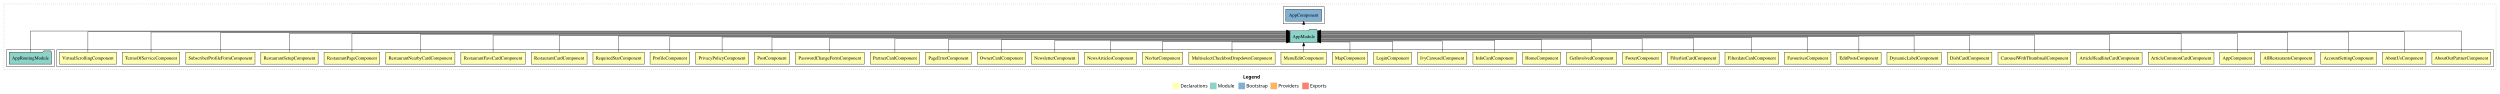
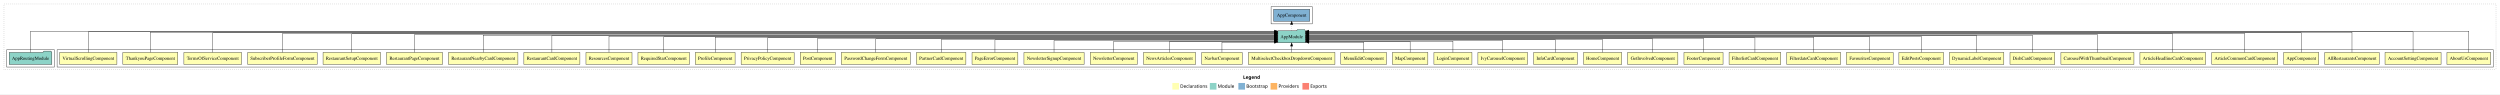
- <svg xmlns="http://www.w3.org/2000/svg" width="7565pt" height="284pt" viewBox="0.00 0.00 7565.00 284.00">
+ <svg xmlns="http://www.w3.org/2000/svg" width="7533pt" height="284pt" viewBox="0.00 0.00 7533.00 284.00">
  <g id="graph0" class="graph" transform="scale(1 1) rotate(0) translate(4 280)">
-     <polygon fill="white" stroke="transparent" points="-4,4 -4,-280 7561,-280 7561,4 -4,4" />
-     <text text-anchor="start" x="3757.51" y="-42.4" font-family="sans-serif" font-weight="bold" font-size="14.00">Legend</text>
-     <polygon fill="#ffffb3" stroke="transparent" points="3544.5,-10 3544.5,-30 3564.5,-30 3564.5,-10 3544.5,-10" />
-     <text text-anchor="start" x="3568.13" y="-15.4" font-family="sans-serif" font-size="14.00">  Declarations</text>
-     <polygon fill="#8dd3c7" stroke="transparent" points="3657.5,-10 3657.5,-30 3677.5,-30 3677.5,-10 3657.5,-10" />
-     <text text-anchor="start" x="3681.23" y="-15.4" font-family="sans-serif" font-size="14.00">  Module</text>
-     <polygon fill="#80b1d3" stroke="transparent" points="3743.5,-10 3743.5,-30 3763.5,-30 3763.5,-10 3743.5,-10" />
-     <text text-anchor="start" x="3767.28" y="-15.4" font-family="sans-serif" font-size="14.00">  Bootstrap</text>
-     <polygon fill="#fdb462" stroke="transparent" points="3840.5,-10 3840.5,-30 3860.5,-30 3860.5,-10 3840.5,-10" />
-     <text text-anchor="start" x="3864.17" y="-15.4" font-family="sans-serif" font-size="14.00">  Providers</text>
-     <polygon fill="#fb8072" stroke="transparent" points="3936.5,-10 3936.5,-30 3956.5,-30 3956.5,-10 3936.5,-10" />
-     <text text-anchor="start" x="3960.23" y="-15.4" font-family="sans-serif" font-size="14.00">  Exports</text>
+     <polygon fill="white" stroke="transparent" points="-4,4 -4,-280 7529,-280 7529,4 -4,4" />
+     <text text-anchor="start" x="3741.51" y="-42.4" font-family="sans-serif" font-weight="bold" font-size="14.00">Legend</text>
+     <polygon fill="#ffffb3" stroke="transparent" points="3528.5,-10 3528.5,-30 3548.5,-30 3548.5,-10 3528.5,-10" />
+     <text text-anchor="start" x="3552.13" y="-15.4" font-family="sans-serif" font-size="14.00">  Declarations</text>
+     <polygon fill="#8dd3c7" stroke="transparent" points="3641.5,-10 3641.5,-30 3661.5,-30 3661.5,-10 3641.5,-10" />
+     <text text-anchor="start" x="3665.23" y="-15.4" font-family="sans-serif" font-size="14.00">  Module</text>
+     <polygon fill="#80b1d3" stroke="transparent" points="3727.5,-10 3727.5,-30 3747.5,-30 3747.5,-10 3727.5,-10" />
+     <text text-anchor="start" x="3751.28" y="-15.4" font-family="sans-serif" font-size="14.00">  Bootstrap</text>
+     <polygon fill="#fdb462" stroke="transparent" points="3824.5,-10 3824.5,-30 3844.5,-30 3844.5,-10 3824.5,-10" />
+     <text text-anchor="start" x="3848.17" y="-15.4" font-family="sans-serif" font-size="14.00">  Providers</text>
+     <polygon fill="#fb8072" stroke="transparent" points="3920.5,-10 3920.5,-30 3940.5,-30 3940.5,-10 3920.5,-10" />
+     <text text-anchor="start" x="3944.23" y="-15.4" font-family="sans-serif" font-size="14.00">  Exports</text>
    <g id="clust1" class="cluster">
-       <polygon fill="none" stroke="black" stroke-dasharray="1,5" points="8,-70 8,-268 7549,-268 7549,-70 8,-70" />
+       <polygon fill="none" stroke="black" stroke-dasharray="1,5" points="8,-70 8,-268 7517,-268 7517,-70 8,-70" />
    </g>
    <g id="clust2" class="cluster">
-       <polygon fill="none" stroke="black" points="168,-78 168,-130 7541,-130 7541,-78 168,-78" />
+       <polygon fill="none" stroke="black" points="168,-78 168,-130 7509,-130 7509,-78 168,-78" />
    </g>
    <g id="clust45" class="cluster">
      <polygon fill="none" stroke="black" points="16,-78 16,-130 160,-130 160,-78 16,-78" />
    </g>
    <g id="clust47" class="cluster">
-       <polygon fill="none" stroke="black" points="3879,-208 3879,-260 4003,-260 4003,-208 3879,-208" />
+       <polygon fill="none" stroke="black" points="3826,-208 3826,-260 3950,-260 3950,-208 3826,-208" />
    </g>
    <g id="node1" class="node">
-       <polygon fill="#ffffb3" stroke="black" points="7533.02,-122 7354.98,-122 7354.98,-86 7533.02,-86 7533.02,-122" />
-       <text text-anchor="middle" x="7444" y="-99.8" font-family="Times,serif" font-size="14.00">AboutOurPartnerComponent</text>
+       <polygon fill="#ffffb3" stroke="black" points="7500.88,-122 7369.12,-122 7369.12,-86 7500.88,-86 7500.88,-122" />
+       <text text-anchor="middle" x="7435" y="-99.8" font-family="Times,serif" font-size="14.00">AboutUsComponent</text>
    </g>
    <g id="node43" class="node">
-       <polygon fill="#8dd3c7" stroke="black" points="3982.66,-187 3979.66,-191 3958.66,-191 3955.66,-187 3899.34,-187 3899.34,-151 3982.66,-151 3982.66,-187" />
-       <text text-anchor="middle" x="3941" y="-164.8" font-family="Times,serif" font-size="14.00">AppModule</text>
+       <polygon fill="#8dd3c7" stroke="black" points="3929.66,-187 3926.66,-191 3905.66,-191 3902.66,-187 3846.34,-187 3846.34,-151 3929.66,-151 3929.66,-187" />
+       <text text-anchor="middle" x="3888" y="-164.8" font-family="Times,serif" font-size="14.00">AppModule</text>
    </g>
    <g id="edge1" class="edge">
-       <path fill="none" stroke="black" d="M7444,-122.2C7444,-146.36 7444,-186 7444,-186 7444,-186 3992.78,-186 3992.78,-186" />
-       <polygon fill="black" stroke="black" points="3992.78,-182.5 3982.78,-186 3992.78,-189.5 3992.78,-182.5" />
+       <path fill="none" stroke="black" d="M7435,-122.2C7435,-146.36 7435,-186 7435,-186 7435,-186 3939.68,-186 3939.68,-186" />
+       <polygon fill="black" stroke="black" points="3939.68,-182.5 3929.68,-186 3939.68,-189.5 3939.68,-182.5" />
    </g>
    <g id="node2" class="node">
-       <polygon fill="#ffffb3" stroke="black" points="7336.88,-122 7205.12,-122 7205.12,-86 7336.88,-86 7336.88,-122" />
-       <text text-anchor="middle" x="7271" y="-99.8" font-family="Times,serif" font-size="14.00">AboutUsComponent</text>
+       <polygon fill="#ffffb3" stroke="black" points="7351.43,-122 7182.57,-122 7182.57,-86 7351.43,-86 7351.43,-122" />
+       <text text-anchor="middle" x="7267" y="-99.8" font-family="Times,serif" font-size="14.00">AccountSettingComponent</text>
    </g>
    <g id="edge2" class="edge">
-       <path fill="none" stroke="black" d="M7271,-122.15C7271,-145.76 7271,-184 7271,-184 7271,-184 3992.8,-184 3992.8,-184" />
-       <polygon fill="black" stroke="black" points="3992.8,-180.5 3982.8,-184 3992.8,-187.5 3992.8,-180.5" />
+       <path fill="none" stroke="black" d="M7267,-122.15C7267,-145.76 7267,-184 7267,-184 7267,-184 3939.81,-184 3939.81,-184" />
+       <polygon fill="black" stroke="black" points="3939.81,-180.5 3929.81,-184 3939.81,-187.5 3939.81,-180.5" />
    </g>
    <g id="node3" class="node">
-       <polygon fill="#ffffb3" stroke="black" points="7187.43,-122 7018.57,-122 7018.57,-86 7187.43,-86 7187.43,-122" />
-       <text text-anchor="middle" x="7103" y="-99.8" font-family="Times,serif" font-size="14.00">AccountSettingComponent</text>
+       <polygon fill="#ffffb3" stroke="black" points="7165.03,-122 7000.97,-122 7000.97,-86 7165.03,-86 7165.03,-122" />
+       <text text-anchor="middle" x="7083" y="-99.8" font-family="Times,serif" font-size="14.00">AllRestaurantsComponent</text>
    </g>
    <g id="edge3" class="edge">
-       <path fill="none" stroke="black" d="M7103,-122.32C7103,-145.66 7103,-183 7103,-183 7103,-183 3992.72,-183 3992.72,-183" />
-       <polygon fill="black" stroke="black" points="3992.72,-179.5 3982.72,-183 3992.72,-186.5 3992.72,-179.5" />
+       <path fill="none" stroke="black" d="M7083,-122.32C7083,-145.66 7083,-183 7083,-183 7083,-183 3939.86,-183 3939.86,-183" />
+       <polygon fill="black" stroke="black" points="3939.86,-179.5 3929.86,-183 3939.86,-186.5 3939.86,-179.5" />
    </g>
    <g id="node4" class="node">
-       <polygon fill="#ffffb3" stroke="black" points="7001.03,-122 6836.97,-122 6836.97,-86 7001.03,-86 7001.03,-122" />
-       <text text-anchor="middle" x="6919" y="-99.8" font-family="Times,serif" font-size="14.00">AllRestaurantsComponent</text>
+       <polygon fill="#ffffb3" stroke="black" points="6982.94,-122 6877.06,-122 6877.06,-86 6982.94,-86 6982.94,-122" />
+       <text text-anchor="middle" x="6930" y="-99.8" font-family="Times,serif" font-size="14.00">AppComponent</text>
    </g>
    <g id="edge4" class="edge">
-       <path fill="none" stroke="black" d="M6919,-122.25C6919,-145.02 6919,-181 6919,-181 6919,-181 3992.81,-181 3992.81,-181" />
-       <polygon fill="black" stroke="black" points="3992.81,-177.5 3982.81,-181 3992.81,-184.5 3992.81,-177.5" />
+       <path fill="none" stroke="black" d="M6930,-122.25C6930,-145.02 6930,-181 6930,-181 6930,-181 3939.85,-181 3939.85,-181" />
+       <polygon fill="black" stroke="black" points="3939.85,-177.5 3929.85,-181 3939.84,-184.5 3939.85,-177.5" />
    </g>
    <g id="node5" class="node">
-       <polygon fill="#ffffb3" stroke="black" points="6818.94,-122 6713.06,-122 6713.06,-86 6818.94,-86 6818.94,-122" />
-       <text text-anchor="middle" x="6766" y="-99.8" font-family="Times,serif" font-size="14.00">AppComponent</text>
+       <polygon fill="#ffffb3" stroke="black" points="6859.53,-122 6660.47,-122 6660.47,-86 6859.53,-86 6859.53,-122" />
+       <text text-anchor="middle" x="6760" y="-99.8" font-family="Times,serif" font-size="14.00">ArticleCommonCardComponent</text>
    </g>
    <g id="edge5" class="edge">
-       <path fill="none" stroke="black" d="M6766,-122.16C6766,-144.35 6766,-179 6766,-179 6766,-179 3992.85,-179 3992.85,-179" />
-       <polygon fill="black" stroke="black" points="3992.85,-175.5 3982.85,-179 3992.85,-182.5 3992.85,-175.5" />
+       <path fill="none" stroke="black" d="M6760,-122.16C6760,-144.35 6760,-179 6760,-179 6760,-179 3939.71,-179 3939.71,-179" />
+       <polygon fill="black" stroke="black" points="3939.71,-175.5 3929.71,-179 3939.71,-182.5 3939.71,-175.5" />
    </g>
    <g id="node6" class="node">
-       <polygon fill="#ffffb3" stroke="black" points="6695.53,-122 6496.47,-122 6496.47,-86 6695.53,-86 6695.53,-122" />
-       <text text-anchor="middle" x="6596" y="-99.8" font-family="Times,serif" font-size="14.00">ArticleCommonCardComponent</text>
+       <polygon fill="#ffffb3" stroke="black" points="6641.94,-122 6444.06,-122 6444.06,-86 6641.94,-86 6641.94,-122" />
+       <text text-anchor="middle" x="6543" y="-99.8" font-family="Times,serif" font-size="14.00">ArticleHeadlineCardComponent</text>
    </g>
    <g id="edge6" class="edge">
-       <path fill="none" stroke="black" d="M6596,-122.29C6596,-144.21 6596,-178 6596,-178 6596,-178 3992.7,-178 3992.7,-178" />
-       <polygon fill="black" stroke="black" points="3992.7,-174.5 3982.7,-178 3992.7,-181.5 3992.7,-174.5" />
+       <path fill="none" stroke="black" d="M6543,-122.29C6543,-144.21 6543,-178 6543,-178 6543,-178 3939.7,-178 3939.7,-178" />
+       <polygon fill="black" stroke="black" points="3939.7,-174.5 3929.7,-178 3939.7,-181.5 3939.7,-174.5" />
    </g>
    <g id="node7" class="node">
-       <polygon fill="#ffffb3" stroke="black" points="6477.94,-122 6280.06,-122 6280.06,-86 6477.94,-86 6477.94,-122" />
-       <text text-anchor="middle" x="6379" y="-99.8" font-family="Times,serif" font-size="14.00">ArticleHeadlineCardComponent</text>
+       <polygon fill="#ffffb3" stroke="black" points="6426.03,-122 6205.97,-122 6205.97,-86 6426.03,-86 6426.03,-122" />
+       <text text-anchor="middle" x="6316" y="-99.8" font-family="Times,serif" font-size="14.00">CarouselWithThumbnailComponent</text>
    </g>
    <g id="edge7" class="edge">
-       <path fill="none" stroke="black" d="M6379,-122.17C6379,-143.5 6379,-176 6379,-176 6379,-176 3992.8,-176 3992.8,-176" />
-       <polygon fill="black" stroke="black" points="3992.8,-172.5 3982.8,-176 3992.8,-179.5 3992.8,-172.5" />
+       <path fill="none" stroke="black" d="M6316,-122.17C6316,-143.5 6316,-176 6316,-176 6316,-176 3939.89,-176 3939.89,-176" />
+       <polygon fill="black" stroke="black" points="3939.89,-172.5 3929.89,-176 3939.89,-179.5 3939.89,-172.5" />
    </g>
    <g id="node8" class="node">
-       <polygon fill="#ffffb3" stroke="black" points="6262.03,-122 6041.97,-122 6041.97,-86 6262.03,-86 6262.03,-122" />
-       <text text-anchor="middle" x="6152" y="-99.8" font-family="Times,serif" font-size="14.00">CarouselWithThumbnailComponent</text>
+       <polygon fill="#ffffb3" stroke="black" points="6187.49,-122 6052.51,-122 6052.51,-86 6187.49,-86 6187.49,-122" />
+       <text text-anchor="middle" x="6120" y="-99.8" font-family="Times,serif" font-size="14.00">DishCardComponent</text>
    </g>
    <g id="edge8" class="edge">
-       <path fill="none" stroke="black" d="M6152,-122.03C6152,-142.77 6152,-174 6152,-174 6152,-174 3992.71,-174 3992.71,-174" />
-       <polygon fill="black" stroke="black" points="3992.71,-170.5 3982.71,-174 3992.71,-177.5 3992.71,-170.5" />
+       <path fill="none" stroke="black" d="M6120,-122.03C6120,-142.77 6120,-174 6120,-174 6120,-174 3940.1,-174 3940.1,-174" />
+       <polygon fill="black" stroke="black" points="3940.1,-170.5 3930.1,-174 3940.1,-177.5 3940.1,-170.5" />
    </g>
    <g id="node9" class="node">
-       <polygon fill="#ffffb3" stroke="black" points="6023.49,-122 5888.51,-122 5888.51,-86 6023.49,-86 6023.49,-122" />
-       <text text-anchor="middle" x="5956" y="-99.8" font-family="Times,serif" font-size="14.00">DishCardComponent</text>
+       <polygon fill="#ffffb3" stroke="black" points="6034.02,-122 5869.98,-122 5869.98,-86 6034.02,-86 6034.02,-122" />
+       <text text-anchor="middle" x="5952" y="-99.8" font-family="Times,serif" font-size="14.00">DynamicLabelComponent</text>
    </g>
    <g id="edge9" class="edge">
-       <path fill="none" stroke="black" d="M5956,-122.13C5956,-142.57 5956,-173 5956,-173 5956,-173 3993.09,-173 3993.09,-173" />
-       <polygon fill="black" stroke="black" points="3993.09,-169.5 3983.09,-173 3993.09,-176.5 3993.09,-169.5" />
+       <path fill="none" stroke="black" d="M5952,-122.13C5952,-142.57 5952,-173 5952,-173 5952,-173 3939.7,-173 3939.7,-173" />
+       <polygon fill="black" stroke="black" points="3939.7,-169.5 3929.7,-173 3939.7,-176.5 3939.7,-169.5" />
    </g>
    <g id="node10" class="node">
-       <polygon fill="#ffffb3" stroke="black" points="5870.02,-122 5705.98,-122 5705.98,-86 5870.02,-86 5870.02,-122" />
-       <text text-anchor="middle" x="5788" y="-99.8" font-family="Times,serif" font-size="14.00">DynamicLabelComponent</text>
+       <polygon fill="#ffffb3" stroke="black" points="5852.23,-122 5717.77,-122 5717.77,-86 5852.23,-86 5852.23,-122" />
+       <text text-anchor="middle" x="5785" y="-99.8" font-family="Times,serif" font-size="14.00">EditPostsComponent</text>
    </g>
    <g id="edge10" class="edge">
-       <path fill="none" stroke="black" d="M5788,-122.31C5788,-142.15 5788,-171 5788,-171 5788,-171 3993.05,-171 3993.05,-171" />
-       <polygon fill="black" stroke="black" points="3993.05,-167.5 3983.05,-171 3993.05,-174.5 3993.05,-167.5" />
+       <path fill="none" stroke="black" d="M5785,-122.31C5785,-142.15 5785,-171 5785,-171 5785,-171 3939.83,-171 3939.83,-171" />
+       <polygon fill="black" stroke="black" points="3939.83,-167.5 3929.83,-171 3939.83,-174.5 3939.83,-167.5" />
    </g>
    <g id="node11" class="node">
-       <polygon fill="#ffffb3" stroke="black" points="5688.23,-122 5553.77,-122 5553.77,-86 5688.23,-86 5688.23,-122" />
-       <text text-anchor="middle" x="5621" y="-99.8" font-family="Times,serif" font-size="14.00">EditPostsComponent</text>
+       <polygon fill="#ffffb3" stroke="black" points="5700.43,-122 5559.57,-122 5559.57,-86 5700.43,-86 5700.43,-122" />
+       <text text-anchor="middle" x="5630" y="-99.8" font-family="Times,serif" font-size="14.00">FavouritesComponent</text>
    </g>
    <g id="edge11" class="edge">
-       <path fill="none" stroke="black" d="M5621,-122.11C5621,-141.34 5621,-169 5621,-169 5621,-169 3992.95,-169 3992.95,-169" />
-       <polygon fill="black" stroke="black" points="3992.95,-165.5 3982.95,-169 3992.95,-172.5 3992.95,-165.5" />
+       <path fill="none" stroke="black" d="M5630,-122.11C5630,-141.34 5630,-169 5630,-169 5630,-169 3939.77,-169 3939.77,-169" />
+       <polygon fill="black" stroke="black" points="3939.77,-165.5 3929.77,-169 3939.77,-172.5 3939.77,-165.5" />
    </g>
    <g id="node12" class="node">
-       <polygon fill="#ffffb3" stroke="black" points="5536.43,-122 5395.57,-122 5395.57,-86 5536.43,-86 5536.43,-122" />
-       <text text-anchor="middle" x="5466" y="-99.8" font-family="Times,serif" font-size="14.00">FavouritesComponent</text>
+       <polygon fill="#ffffb3" stroke="black" points="5542.19,-122 5379.81,-122 5379.81,-86 5542.19,-86 5542.19,-122" />
+       <text text-anchor="middle" x="5461" y="-99.8" font-family="Times,serif" font-size="14.00">FilterdateCardComponent</text>
    </g>
    <g id="edge12" class="edge">
-       <path fill="none" stroke="black" d="M5466,-122.17C5466,-141.09 5466,-168 5466,-168 5466,-168 3992.98,-168 3992.98,-168" />
-       <polygon fill="black" stroke="black" points="3992.98,-164.5 3982.98,-168 3992.98,-171.5 3992.98,-164.5" />
+       <path fill="none" stroke="black" d="M5461,-122.17C5461,-141.09 5461,-168 5461,-168 5461,-168 3939.67,-168 3939.67,-168" />
+       <polygon fill="black" stroke="black" points="3939.67,-164.5 3929.67,-168 3939.67,-171.5 3939.67,-164.5" />
    </g>
    <g id="node13" class="node">
-       <polygon fill="#ffffb3" stroke="black" points="5378.19,-122 5215.81,-122 5215.81,-86 5378.19,-86 5378.19,-122" />
-       <text text-anchor="middle" x="5297" y="-99.8" font-family="Times,serif" font-size="14.00">FilterdateCardComponent</text>
+       <polygon fill="#ffffb3" stroke="black" points="5361.99,-122 5206.01,-122 5206.01,-86 5361.99,-86 5361.99,-122" />
+       <text text-anchor="middle" x="5284" y="-99.8" font-family="Times,serif" font-size="14.00">FilterlistCardComponent</text>
    </g>
    <g id="edge13" class="edge">
-       <path fill="none" stroke="black" d="M5297,-122.27C5297,-140.56 5297,-166 5297,-166 5297,-166 3992.7,-166 3992.7,-166" />
-       <polygon fill="black" stroke="black" points="3992.7,-162.5 3982.7,-166 3992.7,-169.5 3992.7,-162.5" />
+       <path fill="none" stroke="black" d="M5284,-122.27C5284,-140.56 5284,-166 5284,-166 5284,-166 3939.78,-166 3939.78,-166" />
+       <polygon fill="black" stroke="black" points="3939.78,-162.5 3929.78,-166 3939.78,-169.5 3939.78,-162.5" />
    </g>
    <g id="node14" class="node">
-       <polygon fill="#ffffb3" stroke="black" points="5197.99,-122 5042.01,-122 5042.01,-86 5197.99,-86 5197.99,-122" />
-       <text text-anchor="middle" x="5120" y="-99.8" font-family="Times,serif" font-size="14.00">FilterlistCardComponent</text>
+       <polygon fill="#ffffb3" stroke="black" points="5187.88,-122 5070.12,-122 5070.12,-86 5187.88,-86 5187.88,-122" />
+       <text text-anchor="middle" x="5129" y="-99.8" font-family="Times,serif" font-size="14.00">FooterComponent</text>
    </g>
    <g id="edge14" class="edge">
-       <path fill="none" stroke="black" d="M5120,-122.3C5120,-140.27 5120,-165 5120,-165 5120,-165 3992.96,-165 3992.96,-165" />
-       <polygon fill="black" stroke="black" points="3992.96,-161.5 3982.96,-165 3992.96,-168.5 3992.96,-161.5" />
+       <path fill="none" stroke="black" d="M5129,-122.3C5129,-140.27 5129,-165 5129,-165 5129,-165 3940,-165 3940,-165" />
+       <polygon fill="black" stroke="black" points="3940,-161.5 3930,-165 3940,-168.5 3940,-161.5" />
    </g>
    <g id="node15" class="node">
-       <polygon fill="#ffffb3" stroke="black" points="5023.88,-122 4906.12,-122 4906.12,-86 5023.88,-86 5023.88,-122" />
-       <text text-anchor="middle" x="4965" y="-99.8" font-family="Times,serif" font-size="14.00">FooterComponent</text>
+       <polygon fill="#ffffb3" stroke="black" points="5051.81,-122 4900.19,-122 4900.19,-86 5051.81,-86 5051.81,-122" />
+       <text text-anchor="middle" x="4976" y="-99.8" font-family="Times,serif" font-size="14.00">GetInvolvedComponent</text>
    </g>
    <g id="edge15" class="edge">
-       <path fill="none" stroke="black" d="M4965,-122.02C4965,-139.37 4965,-163 4965,-163 4965,-163 3992.73,-163 3992.73,-163" />
-       <polygon fill="black" stroke="black" points="3992.73,-159.5 3982.73,-163 3992.73,-166.5 3992.73,-159.5" />
+       <path fill="none" stroke="black" d="M4976,-122.02C4976,-139.37 4976,-163 4976,-163 4976,-163 3939.98,-163 3939.98,-163" />
+       <polygon fill="black" stroke="black" points="3939.98,-159.5 3929.98,-163 3939.98,-166.5 3939.98,-159.5" />
    </g>
    <g id="node16" class="node">
-       <polygon fill="#ffffb3" stroke="black" points="4887.81,-122 4736.19,-122 4736.19,-86 4887.81,-86 4887.81,-122" />
-       <text text-anchor="middle" x="4812" y="-99.8" font-family="Times,serif" font-size="14.00">GetInvolvedComponent</text>
+       <polygon fill="#ffffb3" stroke="black" points="4882.55,-122 4767.45,-122 4767.45,-86 4882.55,-86 4882.55,-122" />
+       <text text-anchor="middle" x="4825" y="-99.8" font-family="Times,serif" font-size="14.00">HomeComponent</text>
    </g>
    <g id="edge16" class="edge">
-       <path fill="none" stroke="black" d="M4812,-122.04C4812,-138.73 4812,-161 4812,-161 4812,-161 3992.72,-161 3992.72,-161" />
-       <polygon fill="black" stroke="black" points="3992.72,-157.5 3982.72,-161 3992.72,-164.5 3992.72,-157.5" />
+       <path fill="none" stroke="black" d="M4825,-122.04C4825,-138.73 4825,-161 4825,-161 4825,-161 3939.78,-161 3939.78,-161" />
+       <polygon fill="black" stroke="black" points="3939.78,-157.5 3929.78,-161 3939.78,-164.5 3939.78,-157.5" />
    </g>
    <g id="node17" class="node">
-       <polygon fill="#ffffb3" stroke="black" points="4718.55,-122 4603.45,-122 4603.45,-86 4718.55,-86 4718.55,-122" />
-       <text text-anchor="middle" x="4661" y="-99.8" font-family="Times,serif" font-size="14.00">HomeComponent</text>
+       <polygon fill="#ffffb3" stroke="black" points="4748.87,-122 4617.13,-122 4617.13,-86 4748.87,-86 4748.87,-122" />
+       <text text-anchor="middle" x="4683" y="-99.8" font-family="Times,serif" font-size="14.00">InfoCardComponent</text>
    </g>
    <g id="edge17" class="edge">
-       <path fill="none" stroke="black" d="M4661,-122.03C4661,-138.4 4661,-160 4661,-160 4661,-160 3992.82,-160 3992.82,-160" />
-       <polygon fill="black" stroke="black" points="3992.82,-156.5 3982.82,-160 3992.82,-163.5 3992.82,-156.5" />
+       <path fill="none" stroke="black" d="M4683,-122.03C4683,-138.4 4683,-160 4683,-160 4683,-160 3939.9,-160 3939.9,-160" />
+       <polygon fill="black" stroke="black" points="3939.9,-156.5 3929.9,-160 3939.9,-163.5 3939.9,-156.5" />
    </g>
    <g id="node18" class="node">
-       <polygon fill="#ffffb3" stroke="black" points="4584.87,-122 4453.13,-122 4453.13,-86 4584.87,-86 4584.87,-122" />
-       <text text-anchor="middle" x="4519" y="-99.8" font-family="Times,serif" font-size="14.00">InfoCardComponent</text>
+       <polygon fill="#ffffb3" stroke="black" points="4598.75,-122 4449.25,-122 4449.25,-86 4598.75,-86 4598.75,-122" />
+       <text text-anchor="middle" x="4524" y="-99.8" font-family="Times,serif" font-size="14.00">IvyCarouselComponent</text>
    </g>
    <g id="edge18" class="edge">
-       <path fill="none" stroke="black" d="M4519,-122.28C4519,-137.95 4519,-158 4519,-158 4519,-158 3993.03,-158 3993.03,-158" />
-       <polygon fill="black" stroke="black" points="3993.03,-154.5 3983.03,-158 3993.03,-161.5 3993.03,-154.5" />
+       <path fill="none" stroke="black" d="M4524,-122.28C4524,-137.95 4524,-158 4524,-158 4524,-158 3939.73,-158 3939.73,-158" />
+       <polygon fill="black" stroke="black" points="3939.73,-154.5 3929.73,-158 3939.73,-161.5 3939.73,-154.5" />
    </g>
    <g id="node19" class="node">
-       <polygon fill="#ffffb3" stroke="black" points="4434.75,-122 4285.25,-122 4285.25,-86 4434.75,-86 4434.75,-122" />
-       <text text-anchor="middle" x="4360" y="-99.8" font-family="Times,serif" font-size="14.00">IvyCarouselComponent</text>
+       <polygon fill="#ffffb3" stroke="black" points="4431.28,-122 4316.72,-122 4316.72,-86 4431.28,-86 4431.28,-122" />
+       <text text-anchor="middle" x="4374" y="-99.8" font-family="Times,serif" font-size="14.00">LoginComponent</text>
    </g>
    <g id="edge19" class="edge">
-       <path fill="none" stroke="black" d="M4360,-122.19C4360,-137.18 4360,-156 4360,-156 4360,-156 3992.71,-156 3992.71,-156" />
-       <polygon fill="black" stroke="black" points="3992.71,-152.5 3982.71,-156 3992.71,-159.5 3992.71,-152.5" />
+       <path fill="none" stroke="black" d="M4374,-122.19C4374,-137.18 4374,-156 4374,-156 4374,-156 3939.86,-156 3939.86,-156" />
+       <polygon fill="black" stroke="black" points="3939.86,-152.5 3929.86,-156 3939.86,-159.5 3939.86,-152.5" />
    </g>
    <g id="node20" class="node">
-       <polygon fill="#ffffb3" stroke="black" points="4267.28,-122 4152.72,-122 4152.72,-86 4267.28,-86 4267.28,-122" />
-       <text text-anchor="middle" x="4210" y="-99.8" font-family="Times,serif" font-size="14.00">LoginComponent</text>
+       <polygon fill="#ffffb3" stroke="black" points="4298.49,-122 4191.51,-122 4191.51,-86 4298.49,-86 4298.49,-122" />
+       <text text-anchor="middle" x="4245" y="-99.8" font-family="Times,serif" font-size="14.00">MapComponent</text>
    </g>
    <g id="edge20" class="edge">
-       <path fill="none" stroke="black" d="M4210,-122.12C4210,-136.78 4210,-155 4210,-155 4210,-155 3992.74,-155 3992.74,-155" />
-       <polygon fill="black" stroke="black" points="3992.74,-151.5 3982.74,-155 3992.74,-158.5 3992.74,-151.5" />
+       <path fill="none" stroke="black" d="M4245,-122.12C4245,-136.78 4245,-155 4245,-155 4245,-155 3940,-155 3940,-155" />
+       <polygon fill="black" stroke="black" points="3940,-151.5 3930,-155 3940,-158.5 3940,-151.5" />
    </g>
    <g id="node21" class="node">
-       <polygon fill="#ffffb3" stroke="black" points="4134.49,-122 4027.51,-122 4027.51,-86 4134.49,-86 4134.49,-122" />
-       <text text-anchor="middle" x="4081" y="-99.8" font-family="Times,serif" font-size="14.00">MapComponent</text>
+       <polygon fill="#ffffb3" stroke="black" points="4173.83,-122 4036.17,-122 4036.17,-86 4173.83,-86 4173.83,-122" />
+       <text text-anchor="middle" x="4105" y="-99.8" font-family="Times,serif" font-size="14.00">MenuEditComponent</text>
    </g>
    <g id="edge21" class="edge">
-       <path fill="none" stroke="black" d="M4081,-122.25C4081,-136.18 4081,-153 4081,-153 4081,-153 3993,-153 3993,-153" />
-       <polygon fill="black" stroke="black" points="3993,-149.5 3983,-153 3993,-156.5 3993,-149.5" />
+       <path fill="none" stroke="black" d="M4105,-122.25C4105,-136.18 4105,-153 4105,-153 4105,-153 3939.84,-153 3939.84,-153" />
+       <polygon fill="black" stroke="black" points="3939.84,-149.5 3929.84,-153 3939.84,-156.5 3939.84,-149.5" />
    </g>
    <g id="node22" class="node">
-       <polygon fill="#ffffb3" stroke="black" points="4009.83,-122 3872.17,-122 3872.17,-86 4009.83,-86 4009.83,-122" />
-       <text text-anchor="middle" x="3941" y="-99.8" font-family="Times,serif" font-size="14.00">MenuEditComponent</text>
+       <polygon fill="#ffffb3" stroke="black" points="4018.46,-122 3757.54,-122 3757.54,-86 4018.46,-86 4018.46,-122" />
+       <text text-anchor="middle" x="3888" y="-99.8" font-family="Times,serif" font-size="14.00">MultiselectCheckboxDropdownComponent</text>
    </g>
    <g id="edge22" class="edge">
-       <path fill="none" stroke="black" d="M3941,-122.11C3941,-122.11 3941,-140.99 3941,-140.99" />
-       <polygon fill="black" stroke="black" points="3937.5,-140.99 3941,-150.99 3944.5,-140.99 3937.5,-140.99" />
+       <path fill="none" stroke="black" d="M3888,-122.11C3888,-122.11 3888,-140.99 3888,-140.99" />
+       <polygon fill="black" stroke="black" points="3884.5,-140.99 3888,-150.99 3891.5,-140.99 3884.5,-140.99" />
    </g>
    <g id="node23" class="node">
-       <polygon fill="#ffffb3" stroke="black" points="3854.46,-122 3593.54,-122 3593.54,-86 3854.46,-86 3854.46,-122" />
-       <text text-anchor="middle" x="3724" y="-99.8" font-family="Times,serif" font-size="14.00">MultiselectCheckboxDropdownComponent</text>
+       <polygon fill="#ffffb3" stroke="black" points="3739.03,-122 3616.97,-122 3616.97,-86 3739.03,-86 3739.03,-122" />
+       <text text-anchor="middle" x="3678" y="-99.8" font-family="Times,serif" font-size="14.00">NavbarComponent</text>
    </g>
    <g id="edge23" class="edge">
-       <path fill="none" stroke="black" d="M3724,-122.25C3724,-136.18 3724,-153 3724,-153 3724,-153 3889.16,-153 3889.16,-153" />
-       <polygon fill="black" stroke="black" points="3889.16,-156.5 3899.16,-153 3889.16,-149.5 3889.16,-156.5" />
+       <path fill="none" stroke="black" d="M3678,-122.25C3678,-136.18 3678,-153 3678,-153 3678,-153 3836.26,-153 3836.26,-153" />
+       <polygon fill="black" stroke="black" points="3836.26,-156.5 3846.26,-153 3836.26,-149.5 3836.26,-156.5" />
    </g>
    <g id="node24" class="node">
-       <polygon fill="#ffffb3" stroke="black" points="3575.03,-122 3452.97,-122 3452.97,-86 3575.03,-86 3575.03,-122" />
-       <text text-anchor="middle" x="3514" y="-99.8" font-family="Times,serif" font-size="14.00">NavbarComponent</text>
+       <polygon fill="#ffffb3" stroke="black" points="3598.52,-122 3441.48,-122 3441.48,-86 3598.52,-86 3598.52,-122" />
+       <text text-anchor="middle" x="3520" y="-99.8" font-family="Times,serif" font-size="14.00">NewsArticlesComponent</text>
    </g>
    <g id="edge24" class="edge">
-       <path fill="none" stroke="black" d="M3514,-122.12C3514,-136.78 3514,-155 3514,-155 3514,-155 3889.28,-155 3889.28,-155" />
-       <polygon fill="black" stroke="black" points="3889.28,-158.5 3899.28,-155 3889.28,-151.5 3889.28,-158.5" />
+       <path fill="none" stroke="black" d="M3520,-122.12C3520,-136.78 3520,-155 3520,-155 3520,-155 3836.14,-155 3836.14,-155" />
+       <polygon fill="black" stroke="black" points="3836.14,-158.5 3846.14,-155 3836.14,-151.5 3836.14,-158.5" />
    </g>
    <g id="node25" class="node">
-       <polygon fill="#ffffb3" stroke="black" points="3434.52,-122 3277.48,-122 3277.48,-86 3434.52,-86 3434.52,-122" />
-       <text text-anchor="middle" x="3356" y="-99.8" font-family="Times,serif" font-size="14.00">NewsArticlesComponent</text>
+       <polygon fill="#ffffb3" stroke="black" points="3422.97,-122 3281.03,-122 3281.03,-86 3422.97,-86 3422.97,-122" />
+       <text text-anchor="middle" x="3352" y="-99.8" font-family="Times,serif" font-size="14.00">NewsletterComponent</text>
    </g>
    <g id="edge25" class="edge">
-       <path fill="none" stroke="black" d="M3356,-122.19C3356,-137.18 3356,-156 3356,-156 3356,-156 3888.93,-156 3888.93,-156" />
-       <polygon fill="black" stroke="black" points="3888.93,-159.5 3898.93,-156 3888.93,-152.5 3888.93,-159.5" />
+       <path fill="none" stroke="black" d="M3352,-122.19C3352,-137.18 3352,-156 3352,-156 3352,-156 3835.94,-156 3835.94,-156" />
+       <polygon fill="black" stroke="black" points="3835.94,-159.5 3845.94,-156 3835.94,-152.5 3835.94,-159.5" />
    </g>
    <g id="node26" class="node">
-       <polygon fill="#ffffb3" stroke="black" points="3258.97,-122 3117.03,-122 3117.03,-86 3258.97,-86 3258.97,-122" />
-       <text text-anchor="middle" x="3188" y="-99.8" font-family="Times,serif" font-size="14.00">NewsletterComponent</text>
+       <polygon fill="#ffffb3" stroke="black" points="3262.64,-122 3081.36,-122 3081.36,-86 3262.64,-86 3262.64,-122" />
+       <text text-anchor="middle" x="3172" y="-99.8" font-family="Times,serif" font-size="14.00">NewsletterSignupComponent</text>
    </g>
    <g id="edge26" class="edge">
-       <path fill="none" stroke="black" d="M3188,-122.28C3188,-137.95 3188,-158 3188,-158 3188,-158 3889.17,-158 3889.17,-158" />
-       <polygon fill="black" stroke="black" points="3889.17,-161.5 3899.17,-158 3889.17,-154.5 3889.17,-161.5" />
+       <path fill="none" stroke="black" d="M3172,-122.28C3172,-137.95 3172,-158 3172,-158 3172,-158 3836.15,-158 3836.15,-158" />
+       <polygon fill="black" stroke="black" points="3836.15,-161.5 3846.15,-158 3836.15,-154.5 3836.15,-161.5" />
    </g>
    <g id="node27" class="node">
-       <polygon fill="#ffffb3" stroke="black" points="3099.13,-122 2952.87,-122 2952.87,-86 3099.13,-86 3099.13,-122" />
-       <text text-anchor="middle" x="3026" y="-99.8" font-family="Times,serif" font-size="14.00">OwnerCardComponent</text>
+       <polygon fill="#ffffb3" stroke="black" points="3063.08,-122 2924.92,-122 2924.92,-86 3063.08,-86 3063.08,-122" />
+       <text text-anchor="middle" x="2994" y="-99.8" font-family="Times,serif" font-size="14.00">PageErrorComponent</text>
    </g>
    <g id="edge27" class="edge">
-       <path fill="none" stroke="black" d="M3026,-122.03C3026,-138.4 3026,-160 3026,-160 3026,-160 3889.31,-160 3889.31,-160" />
-       <polygon fill="black" stroke="black" points="3889.31,-163.5 3899.31,-160 3889.31,-156.5 3889.31,-163.5" />
+       <path fill="none" stroke="black" d="M2994,-122.03C2994,-138.4 2994,-160 2994,-160 2994,-160 3836.08,-160 3836.08,-160" />
+       <polygon fill="black" stroke="black" points="3836.08,-163.5 3846.08,-160 3836.08,-156.5 3836.08,-163.5" />
    </g>
    <g id="node28" class="node">
-       <polygon fill="#ffffb3" stroke="black" points="2935.08,-122 2796.92,-122 2796.92,-86 2935.08,-86 2935.08,-122" />
-       <text text-anchor="middle" x="2866" y="-99.8" font-family="Times,serif" font-size="14.00">PageErrorComponent</text>
+       <polygon fill="#ffffb3" stroke="black" points="2906.47,-122 2757.53,-122 2757.53,-86 2906.47,-86 2906.47,-122" />
+       <text text-anchor="middle" x="2832" y="-99.8" font-family="Times,serif" font-size="14.00">PartnerCardComponent</text>
    </g>
    <g id="edge28" class="edge">
-       <path fill="none" stroke="black" d="M2866,-122.04C2866,-138.73 2866,-161 2866,-161 2866,-161 3889.19,-161 3889.19,-161" />
-       <polygon fill="black" stroke="black" points="3889.19,-164.5 3899.19,-161 3889.19,-157.5 3889.19,-164.5" />
+       <path fill="none" stroke="black" d="M2832,-122.04C2832,-138.73 2832,-161 2832,-161 2832,-161 3836.28,-161 3836.28,-161" />
+       <polygon fill="black" stroke="black" points="3836.28,-164.5 3846.28,-161 3836.28,-157.5 3836.28,-164.5" />
    </g>
    <g id="node29" class="node">
-       <polygon fill="#ffffb3" stroke="black" points="2778.47,-122 2629.53,-122 2629.53,-86 2778.47,-86 2778.47,-122" />
-       <text text-anchor="middle" x="2704" y="-99.8" font-family="Times,serif" font-size="14.00">PartnerCardComponent</text>
+       <polygon fill="#ffffb3" stroke="black" points="2739.09,-122 2530.91,-122 2530.91,-86 2739.09,-86 2739.09,-122" />
+       <text text-anchor="middle" x="2635" y="-99.8" font-family="Times,serif" font-size="14.00">PasswordChangeFormComponent</text>
    </g>
    <g id="edge29" class="edge">
-       <path fill="none" stroke="black" d="M2704,-122.02C2704,-139.37 2704,-163 2704,-163 2704,-163 3889.13,-163 3889.13,-163" />
-       <polygon fill="black" stroke="black" points="3889.13,-166.5 3899.13,-163 3889.13,-159.5 3889.13,-166.5" />
+       <path fill="none" stroke="black" d="M2635,-122.02C2635,-139.37 2635,-163 2635,-163 2635,-163 3836.31,-163 3836.31,-163" />
+       <polygon fill="black" stroke="black" points="3836.31,-166.5 3846.31,-163 3836.31,-159.5 3836.31,-166.5" />
    </g>
    <g id="node30" class="node">
-       <polygon fill="#ffffb3" stroke="black" points="2611.09,-122 2402.91,-122 2402.91,-86 2611.09,-86 2611.09,-122" />
-       <text text-anchor="middle" x="2507" y="-99.8" font-family="Times,serif" font-size="14.00">PasswordChangeFormComponent</text>
+       <polygon fill="#ffffb3" stroke="black" points="2512.95,-122 2407.05,-122 2407.05,-86 2512.95,-86 2512.95,-122" />
+       <text text-anchor="middle" x="2460" y="-99.8" font-family="Times,serif" font-size="14.00">PostComponent</text>
    </g>
    <g id="edge30" class="edge">
-       <path fill="none" stroke="black" d="M2507,-122.3C2507,-140.27 2507,-165 2507,-165 2507,-165 3889.25,-165 3889.25,-165" />
-       <polygon fill="black" stroke="black" points="3889.25,-168.5 3899.25,-165 3889.25,-161.5 3889.25,-168.5" />
+       <path fill="none" stroke="black" d="M2460,-122.3C2460,-140.27 2460,-165 2460,-165 2460,-165 3836.04,-165 3836.04,-165" />
+       <polygon fill="black" stroke="black" points="3836.04,-168.5 3846.04,-165 3836.04,-161.5 3836.04,-168.5" />
    </g>
    <g id="node31" class="node">
-       <polygon fill="#ffffb3" stroke="black" points="2384.95,-122 2279.05,-122 2279.05,-86 2384.95,-86 2384.95,-122" />
-       <text text-anchor="middle" x="2332" y="-99.8" font-family="Times,serif" font-size="14.00">PostComponent</text>
+       <polygon fill="#ffffb3" stroke="black" points="2388.87,-122 2229.13,-122 2229.13,-86 2388.87,-86 2388.87,-122" />
+       <text text-anchor="middle" x="2309" y="-99.8" font-family="Times,serif" font-size="14.00">PrivacyPolicyComponent</text>
    </g>
    <g id="edge31" class="edge">
-       <path fill="none" stroke="black" d="M2332,-122.27C2332,-140.56 2332,-166 2332,-166 2332,-166 3889.2,-166 3889.2,-166" />
-       <polygon fill="black" stroke="black" points="3889.2,-169.5 3899.2,-166 3889.2,-162.5 3889.2,-169.5" />
+       <path fill="none" stroke="black" d="M2309,-122.27C2309,-140.56 2309,-166 2309,-166 2309,-166 3836.17,-166 3836.17,-166" />
+       <polygon fill="black" stroke="black" points="3836.17,-169.5 3846.17,-166 3836.17,-162.5 3836.17,-169.5" />
    </g>
    <g id="node32" class="node">
-       <polygon fill="#ffffb3" stroke="black" points="2260.87,-122 2101.13,-122 2101.13,-86 2260.87,-86 2260.87,-122" />
-       <text text-anchor="middle" x="2181" y="-99.8" font-family="Times,serif" font-size="14.00">PrivacyPolicyComponent</text>
+       <polygon fill="#ffffb3" stroke="black" points="2210.93,-122 2091.07,-122 2091.07,-86 2210.93,-86 2210.93,-122" />
+       <text text-anchor="middle" x="2151" y="-99.8" font-family="Times,serif" font-size="14.00">ProfileComponent</text>
    </g>
    <g id="edge32" class="edge">
-       <path fill="none" stroke="black" d="M2181,-122.17C2181,-141.09 2181,-168 2181,-168 2181,-168 3889.23,-168 3889.23,-168" />
-       <polygon fill="black" stroke="black" points="3889.23,-171.5 3899.23,-168 3889.23,-164.5 3889.23,-171.5" />
+       <path fill="none" stroke="black" d="M2151,-122.17C2151,-141.09 2151,-168 2151,-168 2151,-168 3835.92,-168 3835.92,-168" />
+       <polygon fill="black" stroke="black" points="3835.92,-171.5 3845.92,-168 3835.92,-164.5 3835.92,-171.5" />
    </g>
    <g id="node33" class="node">
-       <polygon fill="#ffffb3" stroke="black" points="2082.93,-122 1963.07,-122 1963.07,-86 2082.93,-86 2082.93,-122" />
-       <text text-anchor="middle" x="2023" y="-99.8" font-family="Times,serif" font-size="14.00">ProfileComponent</text>
+       <polygon fill="#ffffb3" stroke="black" points="2073.7,-122 1918.3,-122 1918.3,-86 2073.7,-86 2073.7,-122" />
+       <text text-anchor="middle" x="1996" y="-99.8" font-family="Times,serif" font-size="14.00">RequiredStarComponent</text>
    </g>
    <g id="edge33" class="edge">
-       <path fill="none" stroke="black" d="M2023,-122.11C2023,-141.34 2023,-169 2023,-169 2023,-169 3889.16,-169 3889.16,-169" />
-       <polygon fill="black" stroke="black" points="3889.16,-172.5 3899.16,-169 3889.16,-165.5 3889.16,-172.5" />
+       <path fill="none" stroke="black" d="M1996,-122.11C1996,-141.34 1996,-169 1996,-169 1996,-169 3836.28,-169 3836.28,-169" />
+       <polygon fill="black" stroke="black" points="3836.28,-172.5 3846.28,-169 3836.28,-165.5 3836.28,-172.5" />
    </g>
    <g id="node34" class="node">
-       <polygon fill="#ffffb3" stroke="black" points="1945.7,-122 1790.3,-122 1790.3,-86 1945.7,-86 1945.7,-122" />
-       <text text-anchor="middle" x="1868" y="-99.8" font-family="Times,serif" font-size="14.00">RequiredStarComponent</text>
+       <polygon fill="#ffffb3" stroke="black" points="1900.36,-122 1761.64,-122 1761.64,-86 1900.36,-86 1900.36,-122" />
+       <text text-anchor="middle" x="1831" y="-99.8" font-family="Times,serif" font-size="14.00">ResourcesComponent</text>
    </g>
    <g id="edge34" class="edge">
-       <path fill="none" stroke="black" d="M1868,-122.31C1868,-142.15 1868,-171 1868,-171 1868,-171 3889.12,-171 3889.12,-171" />
-       <polygon fill="black" stroke="black" points="3889.12,-174.5 3899.12,-171 3889.12,-167.5 3889.12,-174.5" />
+       <path fill="none" stroke="black" d="M1831,-122.31C1831,-142.15 1831,-171 1831,-171 1831,-171 3835.98,-171 3835.98,-171" />
+       <polygon fill="black" stroke="black" points="3835.98,-174.5 3845.98,-171 3835.98,-167.5 3835.98,-174.5" />
    </g>
    <g id="node35" class="node">
-       <polygon fill="#ffffb3" stroke="black" points="1772.41,-122 1603.59,-122 1603.59,-86 1772.41,-86 1772.41,-122" />
-       <text text-anchor="middle" x="1688" y="-99.8" font-family="Times,serif" font-size="14.00">RestaurantCardComponent</text>
+       <polygon fill="#ffffb3" stroke="black" points="1743.41,-122 1574.59,-122 1574.59,-86 1743.41,-86 1743.41,-122" />
+       <text text-anchor="middle" x="1659" y="-99.8" font-family="Times,serif" font-size="14.00">RestaurantCardComponent</text>
    </g>
    <g id="edge35" class="edge">
-       <path fill="none" stroke="black" d="M1688,-122.13C1688,-142.57 1688,-173 1688,-173 1688,-173 3888.99,-173 3888.99,-173" />
-       <polygon fill="black" stroke="black" points="3888.99,-176.5 3898.99,-173 3888.99,-169.5 3888.99,-176.5" />
+       <path fill="none" stroke="black" d="M1659,-122.13C1659,-142.57 1659,-173 1659,-173 1659,-173 3835.95,-173 3835.95,-173" />
+       <polygon fill="black" stroke="black" points="3835.95,-176.5 3845.95,-173 3835.95,-169.5 3835.95,-176.5" />
    </g>
    <g id="node36" class="node">
-       <polygon fill="#ffffb3" stroke="black" points="1585.35,-122 1390.65,-122 1390.65,-86 1585.35,-86 1585.35,-122" />
-       <text text-anchor="middle" x="1488" y="-99.8" font-family="Times,serif" font-size="14.00">RestaurantFavsCardComponent</text>
+       <polygon fill="#ffffb3" stroke="black" points="1556.61,-122 1347.39,-122 1347.39,-86 1556.61,-86 1556.61,-122" />
+       <text text-anchor="middle" x="1452" y="-99.8" font-family="Times,serif" font-size="14.00">RestaurantNearbyCardComponent</text>
    </g>
    <g id="edge36" class="edge">
-       <path fill="none" stroke="black" d="M1488,-122.03C1488,-142.77 1488,-174 1488,-174 1488,-174 3889.2,-174 3889.2,-174" />
-       <polygon fill="black" stroke="black" points="3889.2,-177.5 3899.2,-174 3889.2,-170.5 3889.2,-177.5" />
+       <path fill="none" stroke="black" d="M1452,-122.03C1452,-142.77 1452,-174 1452,-174 1452,-174 3836.23,-174 3836.23,-174" />
+       <polygon fill="black" stroke="black" points="3836.23,-177.5 3846.23,-174 3836.23,-170.5 3836.23,-177.5" />
    </g>
    <g id="node37" class="node">
-       <polygon fill="#ffffb3" stroke="black" points="1372.61,-122 1163.39,-122 1163.39,-86 1372.61,-86 1372.61,-122" />
-       <text text-anchor="middle" x="1268" y="-99.8" font-family="Times,serif" font-size="14.00">RestaurantNearbyCardComponent</text>
+       <polygon fill="#ffffb3" stroke="black" points="1329.41,-122 1160.59,-122 1160.59,-86 1329.41,-86 1329.41,-122" />
+       <text text-anchor="middle" x="1245" y="-99.8" font-family="Times,serif" font-size="14.00">RestaurantPageComponent</text>
    </g>
    <g id="edge37" class="edge">
-       <path fill="none" stroke="black" d="M1268,-122.17C1268,-143.5 1268,-176 1268,-176 1268,-176 3889.28,-176 3889.28,-176" />
-       <polygon fill="black" stroke="black" points="3889.28,-179.5 3899.28,-176 3889.28,-172.5 3889.28,-179.5" />
+       <path fill="none" stroke="black" d="M1245,-122.17C1245,-143.5 1245,-176 1245,-176 1245,-176 3836.22,-176 3836.22,-176" />
+       <polygon fill="black" stroke="black" points="3836.22,-179.5 3846.22,-176 3836.22,-172.5 3836.22,-179.5" />
    </g>
    <g id="node38" class="node">
-       <polygon fill="#ffffb3" stroke="black" points="1145.41,-122 976.59,-122 976.59,-86 1145.41,-86 1145.41,-122" />
-       <text text-anchor="middle" x="1061" y="-99.8" font-family="Times,serif" font-size="14.00">RestaurantPageComponent</text>
+       <polygon fill="#ffffb3" stroke="black" points="1142.59,-122 969.41,-122 969.41,-86 1142.59,-86 1142.59,-122" />
+       <text text-anchor="middle" x="1056" y="-99.8" font-family="Times,serif" font-size="14.00">RestaurantSetupComponent</text>
    </g>
    <g id="edge38" class="edge">
-       <path fill="none" stroke="black" d="M1061,-122.29C1061,-144.21 1061,-178 1061,-178 1061,-178 3889.18,-178 3889.18,-178" />
-       <polygon fill="black" stroke="black" points="3889.18,-181.5 3899.18,-178 3889.18,-174.5 3889.18,-181.5" />
+       <path fill="none" stroke="black" d="M1056,-122.29C1056,-144.21 1056,-178 1056,-178 1056,-178 3836.32,-178 3836.32,-178" />
+       <polygon fill="black" stroke="black" points="3836.32,-181.5 3846.32,-178 3836.32,-174.5 3836.32,-181.5" />
    </g>
    <g id="node39" class="node">
-       <polygon fill="#ffffb3" stroke="black" points="958.59,-122 785.41,-122 785.41,-86 958.59,-86 958.59,-122" />
-       <text text-anchor="middle" x="872" y="-99.8" font-family="Times,serif" font-size="14.00">RestaurantSetupComponent</text>
+       <polygon fill="#ffffb3" stroke="black" points="951.63,-122 742.37,-122 742.37,-86 951.63,-86 951.63,-122" />
+       <text text-anchor="middle" x="847" y="-99.8" font-family="Times,serif" font-size="14.00">SubscriberProfileFormComponent</text>
    </g>
    <g id="edge39" class="edge">
-       <path fill="none" stroke="black" d="M872,-122.16C872,-144.35 872,-179 872,-179 872,-179 3889.07,-179 3889.07,-179" />
-       <polygon fill="black" stroke="black" points="3889.07,-182.5 3899.07,-179 3889.07,-175.5 3889.07,-182.5" />
+       <path fill="none" stroke="black" d="M847,-122.16C847,-144.35 847,-179 847,-179 847,-179 3836.17,-179 3836.17,-179" />
+       <polygon fill="black" stroke="black" points="3836.17,-182.5 3846.17,-179 3836.17,-175.5 3836.17,-182.5" />
    </g>
    <g id="node40" class="node">
-       <polygon fill="#ffffb3" stroke="black" points="767.63,-122 558.37,-122 558.37,-86 767.63,-86 767.63,-122" />
-       <text text-anchor="middle" x="663" y="-99.8" font-family="Times,serif" font-size="14.00">SubscriberProfileFormComponent</text>
+       <polygon fill="#ffffb3" stroke="black" points="723.84,-122 550.16,-122 550.16,-86 723.84,-86 723.84,-122" />
+       <text text-anchor="middle" x="637" y="-99.8" font-family="Times,serif" font-size="14.00">TermsOfServiceComponent</text>
    </g>
    <g id="edge40" class="edge">
-       <path fill="none" stroke="black" d="M663,-122.25C663,-145.02 663,-181 663,-181 663,-181 3889.26,-181 3889.26,-181" />
-       <polygon fill="black" stroke="black" points="3889.26,-184.5 3899.26,-181 3889.26,-177.5 3889.26,-184.5" />
+       <path fill="none" stroke="black" d="M637,-122.25C637,-145.02 637,-181 637,-181 637,-181 3836.3,-181 3836.3,-181" />
+       <polygon fill="black" stroke="black" points="3836.3,-184.5 3846.3,-181 3836.3,-177.5 3836.3,-184.5" />
    </g>
    <g id="node41" class="node">
-       <polygon fill="#ffffb3" stroke="black" points="539.84,-122 366.16,-122 366.16,-86 539.84,-86 539.84,-122" />
-       <text text-anchor="middle" x="453" y="-99.8" font-family="Times,serif" font-size="14.00">TermsOfServiceComponent</text>
+       <polygon fill="#ffffb3" stroke="black" points="531.81,-122 366.19,-122 366.19,-86 531.81,-86 531.81,-122" />
+       <text text-anchor="middle" x="449" y="-99.8" font-family="Times,serif" font-size="14.00">ThankyouPageComponent</text>
    </g>
    <g id="edge41" class="edge">
-       <path fill="none" stroke="black" d="M453,-122.32C453,-145.66 453,-183 453,-183 453,-183 3889.09,-183 3889.09,-183" />
-       <polygon fill="black" stroke="black" points="3889.09,-186.5 3899.09,-183 3889.09,-179.5 3889.09,-186.5" />
+       <path fill="none" stroke="black" d="M449,-122.32C449,-145.66 449,-183 449,-183 449,-183 3836.07,-183 3836.07,-183" />
+       <polygon fill="black" stroke="black" points="3836.07,-186.5 3846.07,-183 3836.07,-179.5 3836.07,-186.5" />
    </g>
    <g id="node42" class="node">
      <polygon fill="#ffffb3" stroke="black" points="348.32,-122 175.68,-122 175.68,-86 348.32,-86 348.32,-122" />
      <text text-anchor="middle" x="262" y="-99.8" font-family="Times,serif" font-size="14.00">VirtualScrollingComponent</text>
    </g>
    <g id="edge42" class="edge">
-       <path fill="none" stroke="black" d="M262,-122.15C262,-145.76 262,-184 262,-184 262,-184 3889.05,-184 3889.05,-184" />
-       <polygon fill="black" stroke="black" points="3889.05,-187.5 3899.05,-184 3889.05,-180.5 3889.05,-187.5" />
+       <path fill="none" stroke="black" d="M262,-122.15C262,-145.76 262,-184 262,-184 262,-184 3836.34,-184 3836.34,-184" />
+       <polygon fill="black" stroke="black" points="3836.34,-187.5 3846.34,-184 3836.34,-180.5 3836.34,-187.5" />
    </g>
    <g id="node45" class="node">
-       <polygon fill="#80b1d3" stroke="black" points="3995.44,-252 3886.56,-252 3886.56,-216 3995.44,-216 3995.44,-252" />
-       <text text-anchor="middle" x="3941" y="-229.8" font-family="Times,serif" font-size="14.00">AppComponent </text>
+       <polygon fill="#80b1d3" stroke="black" points="3942.44,-252 3833.56,-252 3833.56,-216 3942.44,-216 3942.44,-252" />
+       <text text-anchor="middle" x="3888" y="-229.8" font-family="Times,serif" font-size="14.00">AppComponent </text>
    </g>
    <g id="edge44" class="edge">
-       <path fill="none" stroke="black" stroke-dasharray="1,5" d="M3941,-187.11C3941,-187.11 3941,-205.99 3941,-205.99" />
-       <polygon fill="black" stroke="black" points="3937.5,-205.99 3941,-215.99 3944.5,-205.99 3937.5,-205.99" />
+       <path fill="none" stroke="black" stroke-dasharray="1,5" d="M3888,-187.11C3888,-187.11 3888,-205.99 3888,-205.99" />
+       <polygon fill="black" stroke="black" points="3884.5,-205.99 3888,-215.99 3891.5,-205.99 3884.5,-205.99" />
    </g>
    <g id="node44" class="node">
      <polygon fill="#8dd3c7" stroke="black" points="152.27,-122 149.27,-126 128.27,-126 125.27,-122 23.73,-122 23.73,-86 152.27,-86 152.27,-122" />
      <text text-anchor="middle" x="88" y="-99.8" font-family="Times,serif" font-size="14.00">AppRoutingModule</text>
    </g>
    <g id="edge43" class="edge">
-       <path fill="none" stroke="black" d="M88,-122.2C88,-146.36 88,-186 88,-186 88,-186 3889.04,-186 3889.04,-186" />
-       <polygon fill="black" stroke="black" points="3889.04,-189.5 3899.04,-186 3889.04,-182.5 3889.04,-189.5" />
+       <path fill="none" stroke="black" d="M88,-122.2C88,-146.36 88,-186 88,-186 88,-186 3836.3,-186 3836.3,-186" />
+       <polygon fill="black" stroke="black" points="3836.3,-189.5 3846.3,-186 3836.3,-182.5 3836.3,-189.5" />
    </g>
  </g>
</svg>
